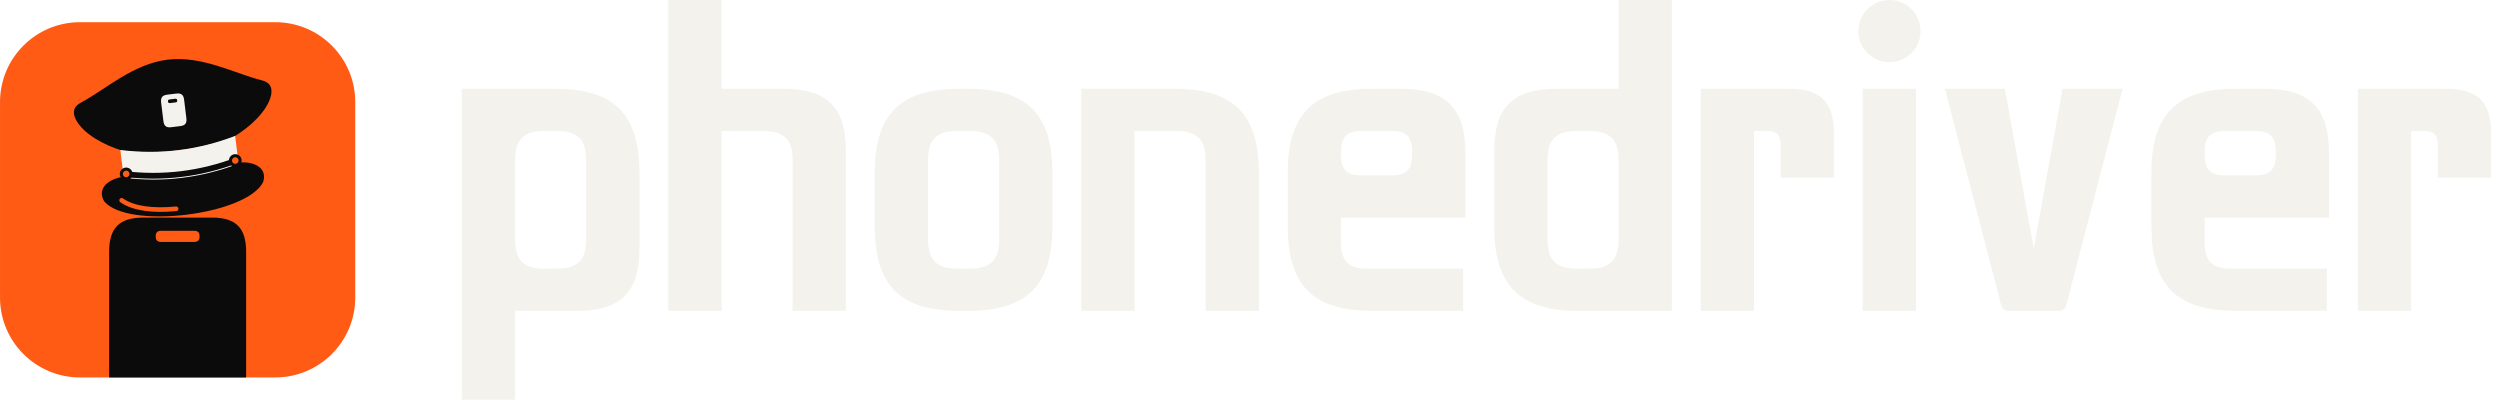
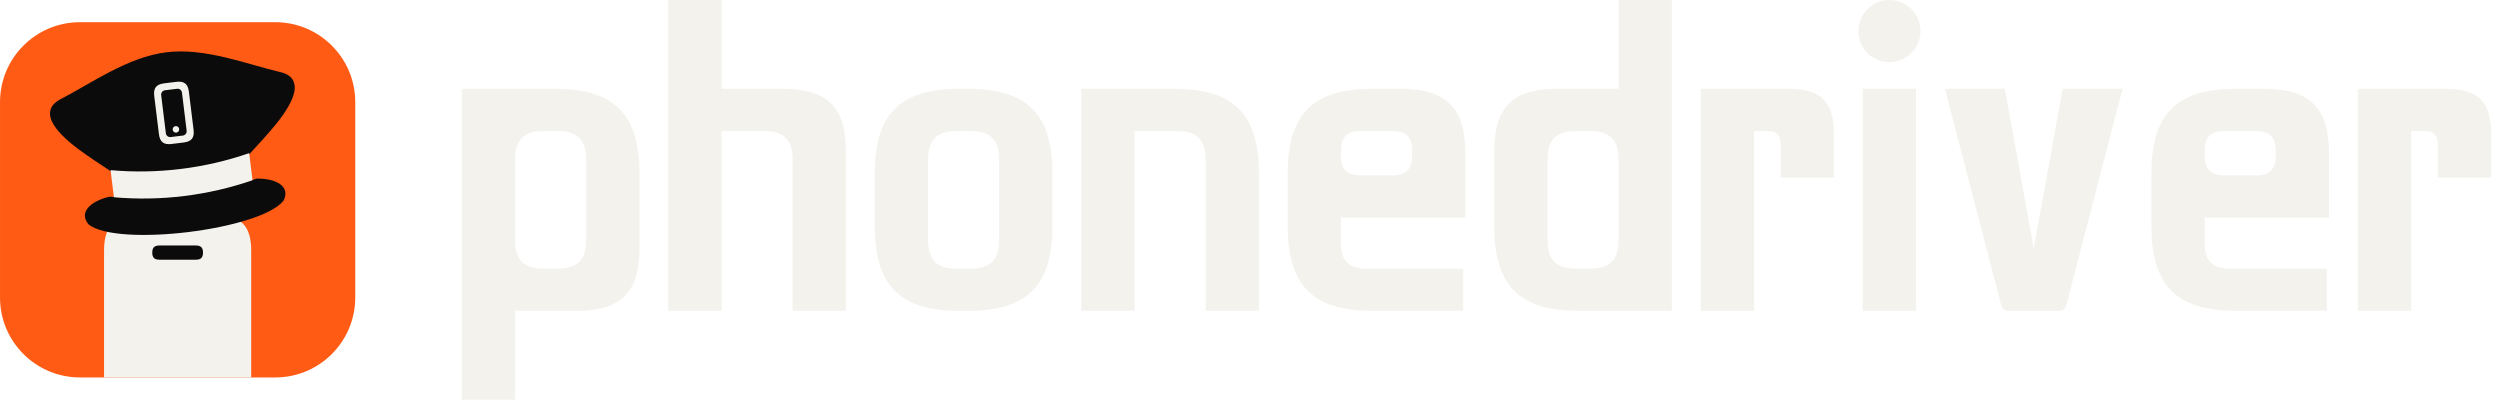
<svg xmlns="http://www.w3.org/2000/svg" viewBox="0 -140 1126 180" width="400.36" height="64" role="img" aria-label="phonedriver">
  <svg y="-130" viewBox="0 0 140 140" width="160" height="160" role="img" aria-label="phonedriver">
    <rect width="140" height="140" rx="31.5" fill="#ff5b14" />
-     <g>
-       <g transform="translate(24.4 13) rotate(-7 45.6 34.2) scale(0.76)">
-         <path d="M31 46C22 42 12 35 9 27C7.500 22.500 9 20 13 18.500C26 13.500 42 2 60 2C78 2 94 13.500 107 18.500C111 20 112.500 22.500 111 27C108 35 98 42 89 46C70 50.500 50 50.500 31 46Z" fill="#0b0b0c" />
-         <path d="M29 59.500C50 64.500 70 64.500 91 59.500C99 60 104.500 64.500 101.500 71C91 87 29 87 18.500 71C15.500 64.500 21 60 29 59.500Z" fill="#0b0b0c" />
-         <path d="M30 45.500C50 50.500 70 50.500 90 45.500V60C70 65 50 65 30 60Z" fill="#f3f2ed" />
-         <path d="M57.6 20H62.4C64.92 20 66 21.08 66 23.6V33.4C66 35.92 64.92 37 62.4 37H57.6C55.08 37 54 35.92 54 33.4V23.6C54 21.08 55.08 20 57.6 20Z" fill="#f3f2ed" />
-         <path d="M30 58C50 63 70 63 90 58" stroke="#0b0b0c" stroke-width="3" fill="none" />
-         <path d="M29 58.2a2.5 2.5 0 1 0 5 0a2.5 2.5 0 1 0 -5 0ZM86 58.2a2.5 2.5 0 1 0 5 0a2.5 2.5 0 1 0 -5 0Z" fill="#ff5b14" stroke="#0b0b0c" stroke-width="1.6" />
-         <path d="M27.500 71.500C33 76.500 43 79 55 79.300" stroke="#ff5b14" stroke-width="2.4" stroke-linecap="round" fill="none" />
-         <path d="M58.55 22.6H61.45C62.11 22.6 62.4 22.89 62.4 23.55V23.55C62.4 24.22 62.11 24.5 61.45 24.5H58.55C57.89 24.5 57.6 24.22 57.6 23.55V23.55C57.6 22.89 57.89 22.6 58.55 22.6Z" fill="#0b0b0c" />
-       </g>
-       <path d="M56.5 77H83.5C92.95 77 97 81.05 97 90.5V140H43V90.5C43 81.05 47.05 77 56.5 77Z" fill="#0b0b0c" />
-       <path d="M63.56 82.2H76.44C77.98 82.2 78.64 82.86 78.64 84.4V84.4C78.64 85.94 77.98 86.6 76.44 86.6H63.56C62.02 86.6 61.36 85.94 61.36 84.4V84.4C61.36 82.86 62.02 82.2 63.56 82.2Z" fill="#ff5b14" />
+     <path d="M55 76H85C94.8 76 99 80.2 99 90V140H41V90C41 80.2 45.2 76 55 76Z" fill="#f3f2ed" />
+     <path d="M62.8 88H77.2C79.16 88 80 88.84 80 90.8V90.8C80 92.76 79.16 93.6 77.2 93.6H62.8C60.84 93.6 60 92.76 60 90.8V90.8C60 88.84 60.84 88 62.8 88Z" fill="#0b0b0c" />
+     <g transform="translate(18.4 9) rotate(-7 51.6 38.7) scale(0.86)">
+       <path d="M28 54C20 47 7 37 4 28C2.500 23 5 20 9 18.500C24 13 42 3 60 3C78 3 96 13 111 18.500C115 20 117.500 23 116 28C113 37 100 47 92 54C71 58.500 49 58.500 28 54ZM26 65.500C49 70 71 70 94 65.500C103 66.500 109 71 105 77C93 89 27 89 15 77C11 71 17 66.500 26 65.500Z" fill="#0b0b0c" />
+       <path d="M28 53.500C49 58 71 58 92 53.500V66C71 70.500 49 70.500 28 66Z" fill="#f3f2ed" />
+       <path d="M57.2 17H62.8C66.44 17 68 18.56 68 22.2V39.8C68 43.44 66.44 45 62.8 45H57.2C53.56 45 52 43.44 52 39.8V22.2C52 18.56 53.56 17 57.2 17ZM55.2 22.2V39.8A2 2 0 0 0 57.2 41.8H62.8A2 2 0 0 0 64.8 39.8V22.2A2 2 0 0 0 62.8 20.2H57.2A2 2 0 0 0 55.2 22.2ZM58.5 38.6a1.5 1.5 0 1 0 3 0a1.5 1.5 0 1 0 -3 0Z" fill="#f3f2ed" />
    </g>
  </svg>
  <path transform="translate(208 0)" fill="#f3f2ed" fill-rule="evenodd" d="M0 -100L42 -100C68.6 -100 80 -88.6 80 -62L80 -28C80 -8.4 71.6 0 52 0L24 0L24 40L0 40ZM24 -68C24 -77.1 27.9 -81 37 -81L43 -81C52.1 -81 56 -77.1 56 -68L56 -32C56 -22.9 52.1 -19 43 -19L37 -19C27.9 -19 24 -22.9 24 -32ZM93 0L93 -140L117 -140L117 -100L145 -100C164.6 -100 173 -91.6 173 -72L173 0L149 0L149 -68C149 -77.1 145.1 -81 136 -81L117 -81L117 0ZM186 -62C186 -88.6 197.4 -100 224 -100L228 -100C254.6 -100 266 -88.6 266 -62L266 -38C266 -11.4 254.6 0 228 0L224 0C197.4 0 186 -11.4 186 -38ZM210 -68C210 -77.1 213.9 -81 223 -81L229 -81C238.1 -81 242 -77.1 242 -68L242 -32C242 -22.9 238.1 -19 229 -19L223 -19C213.9 -19 210 -22.9 210 -32ZM279 0L279 -100L321 -100C347.6 -100 359 -88.6 359 -62L359 0L335 0L335 -68C335 -77.1 331.1 -81 322 -81L303 -81L303 0ZM372 -62C372 -88.6 383.4 -100 410 -100L423 -100C443.3 -100 452 -91.3 452 -71L452 -42L396 -42L396 -30.5C396 -22.45 399.45 -19 407.5 -19L451 -19L451 0L410 0C383.4 0 372 -11.4 372 -38ZM396 -72C396 -78.3 398.7 -81 405 -81L419 -81C425.3 -81 428 -78.3 428 -72L428 -70C428 -63.7 425.3 -61 419 -61L405 -61C398.7 -61 396 -63.7 396 -70ZM545 0L503 0C476.4 0 465 -11.4 465 -38L465 -72C465 -91.6 473.4 -100 493 -100L521 -100L521 -140L545 -140ZM489 -68C489 -77.1 492.9 -81 502 -81L508 -81C517.1 -81 521 -77.1 521 -68L521 -32C521 -22.9 517.1 -19 508 -19L502 -19C492.9 -19 489 -22.9 489 -32ZM558 0L558 -100L598 -100C612 -100 618 -94 618 -80L618 -60L594 -60L594 -75C594 -79.2 592.2 -81 588 -81L582 -81L582 0ZM631 -100L655 -100L655 0L631 0ZM668 -100L695 -100L708 -28L721 -100L748 -100L722.75 -2.9C722.23 -0.87 721.1 0 719 0L697 0C694.9 0 693.77 -0.87 693.25 -2.9ZM761 -62C761 -88.6 772.4 -100 799 -100L812 -100C832.3 -100 841 -91.3 841 -71L841 -42L785 -42L785 -30.5C785 -22.45 788.45 -19 796.5 -19L840 -19L840 0L799 0C772.4 0 761 -11.4 761 -38ZM785 -72C785 -78.3 787.7 -81 794 -81L808 -81C814.3 -81 817 -78.3 817 -72L817 -70C817 -63.7 814.3 -61 808 -61L794 -61C787.7 -61 785 -63.7 785 -70ZM854 0L854 -100L894 -100C908 -100 914 -94 914 -80L914 -60L890 -60L890 -75C890 -79.2 888.2 -81 884 -81L878 -81L878 0ZM629 -126a14 14 0 1 0 28 0a14 14 0 1 0 -28 0Z" />
</svg>
